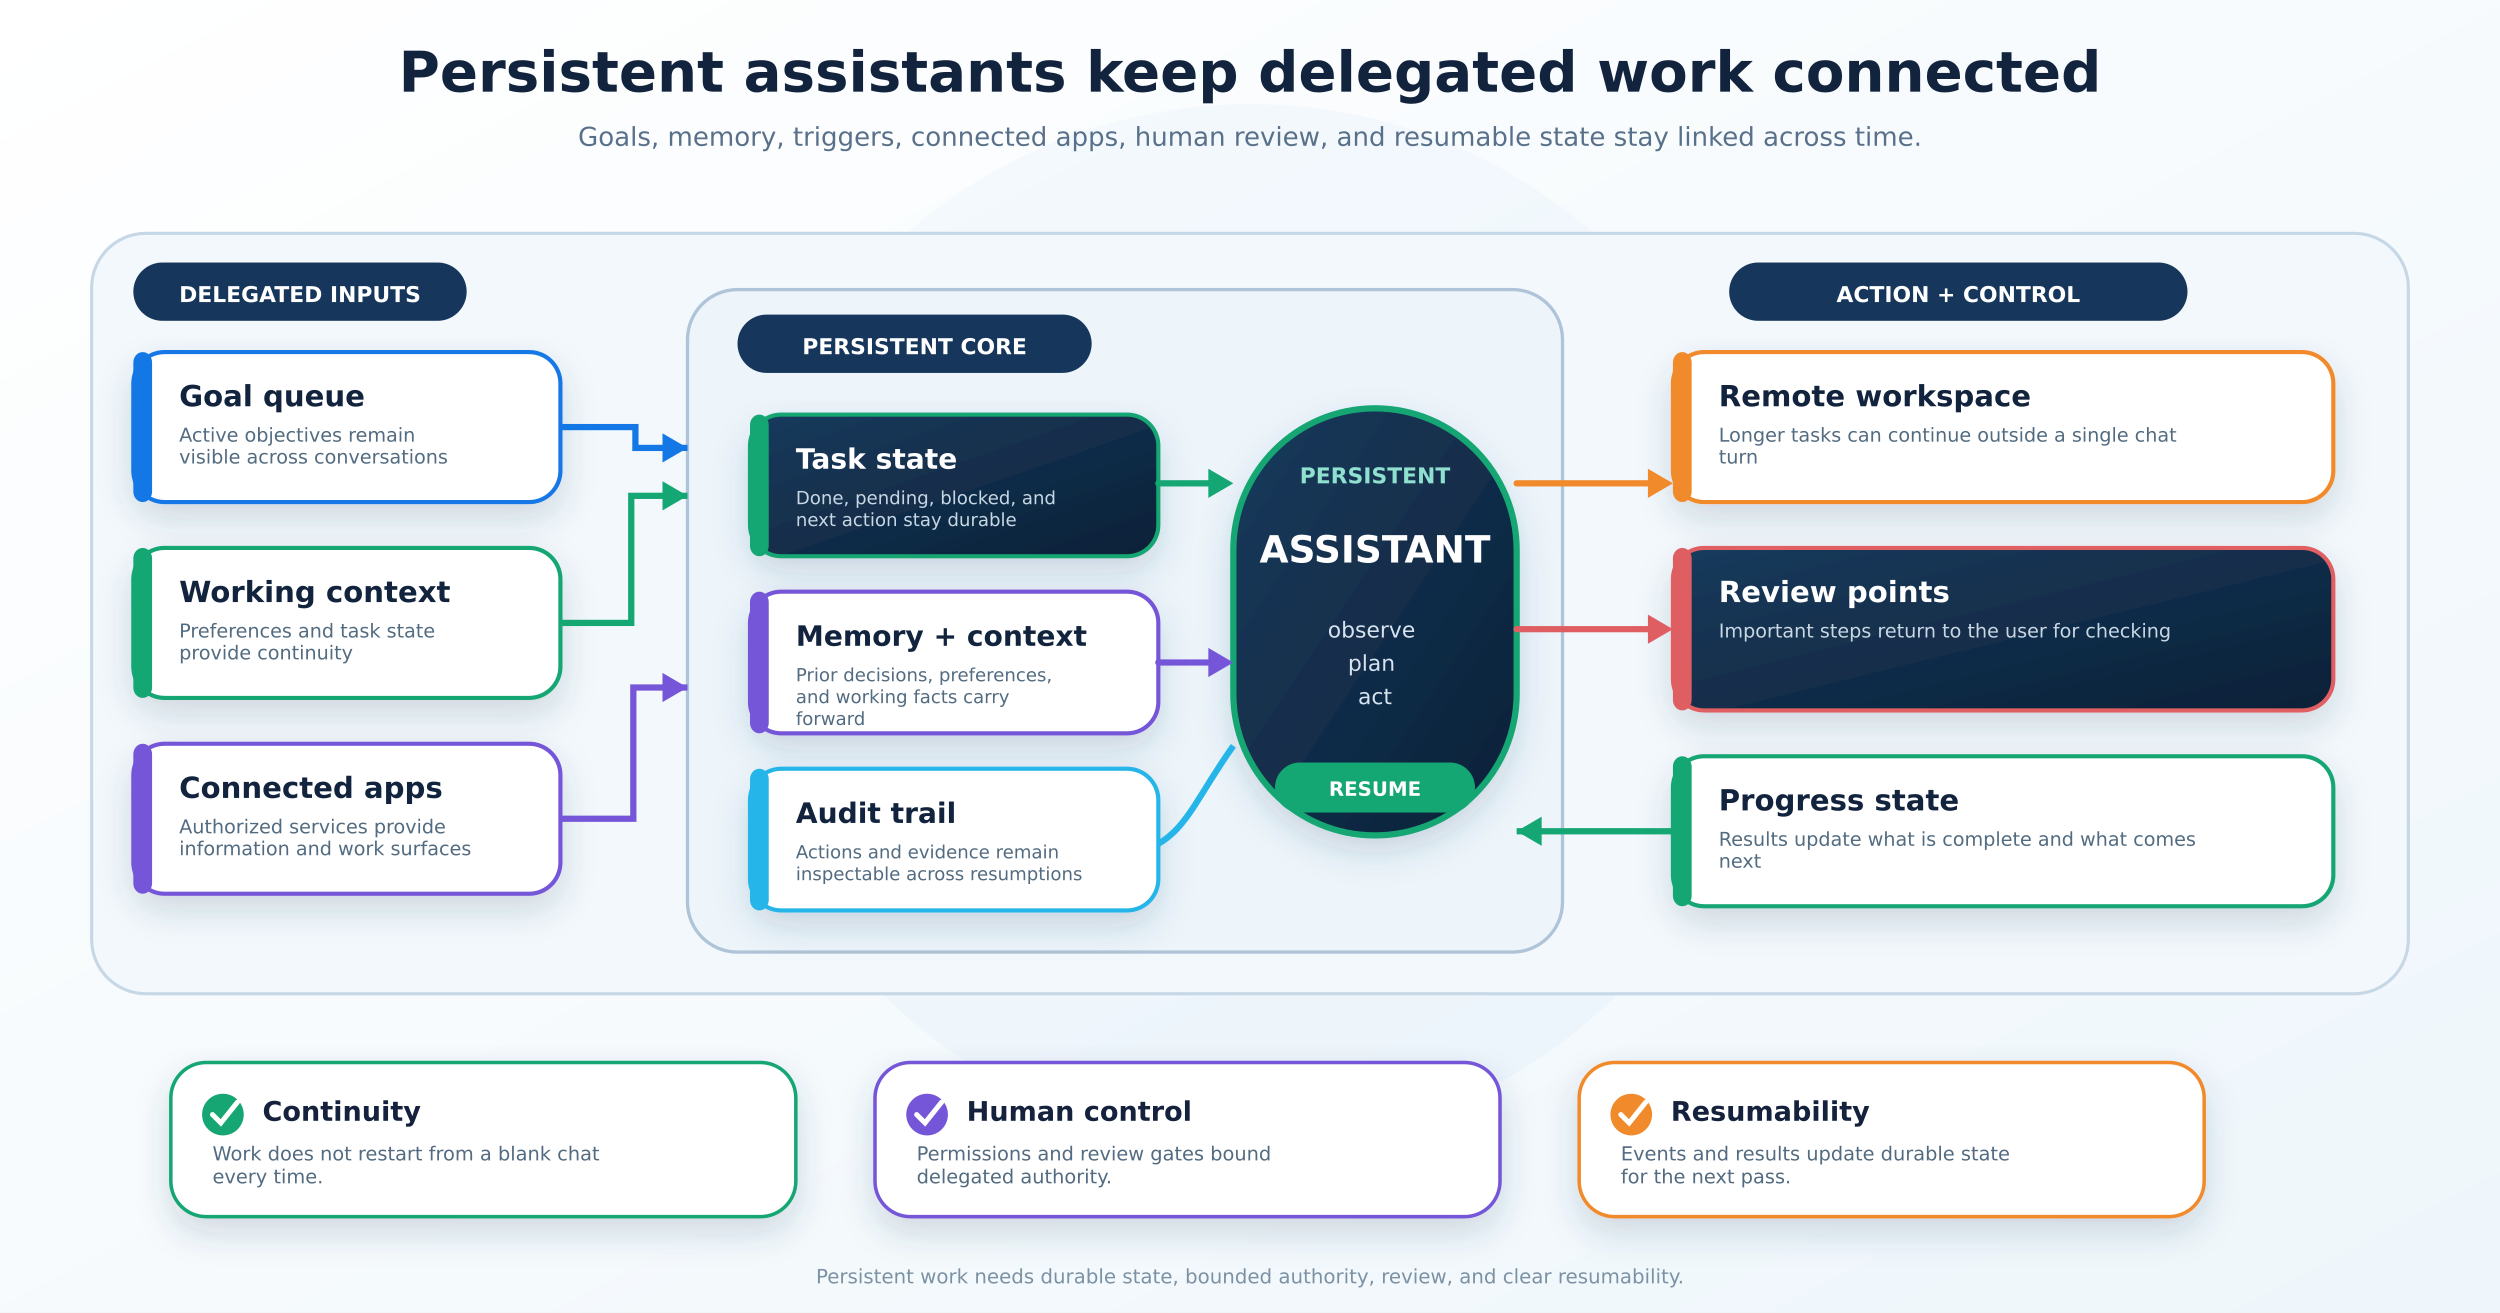
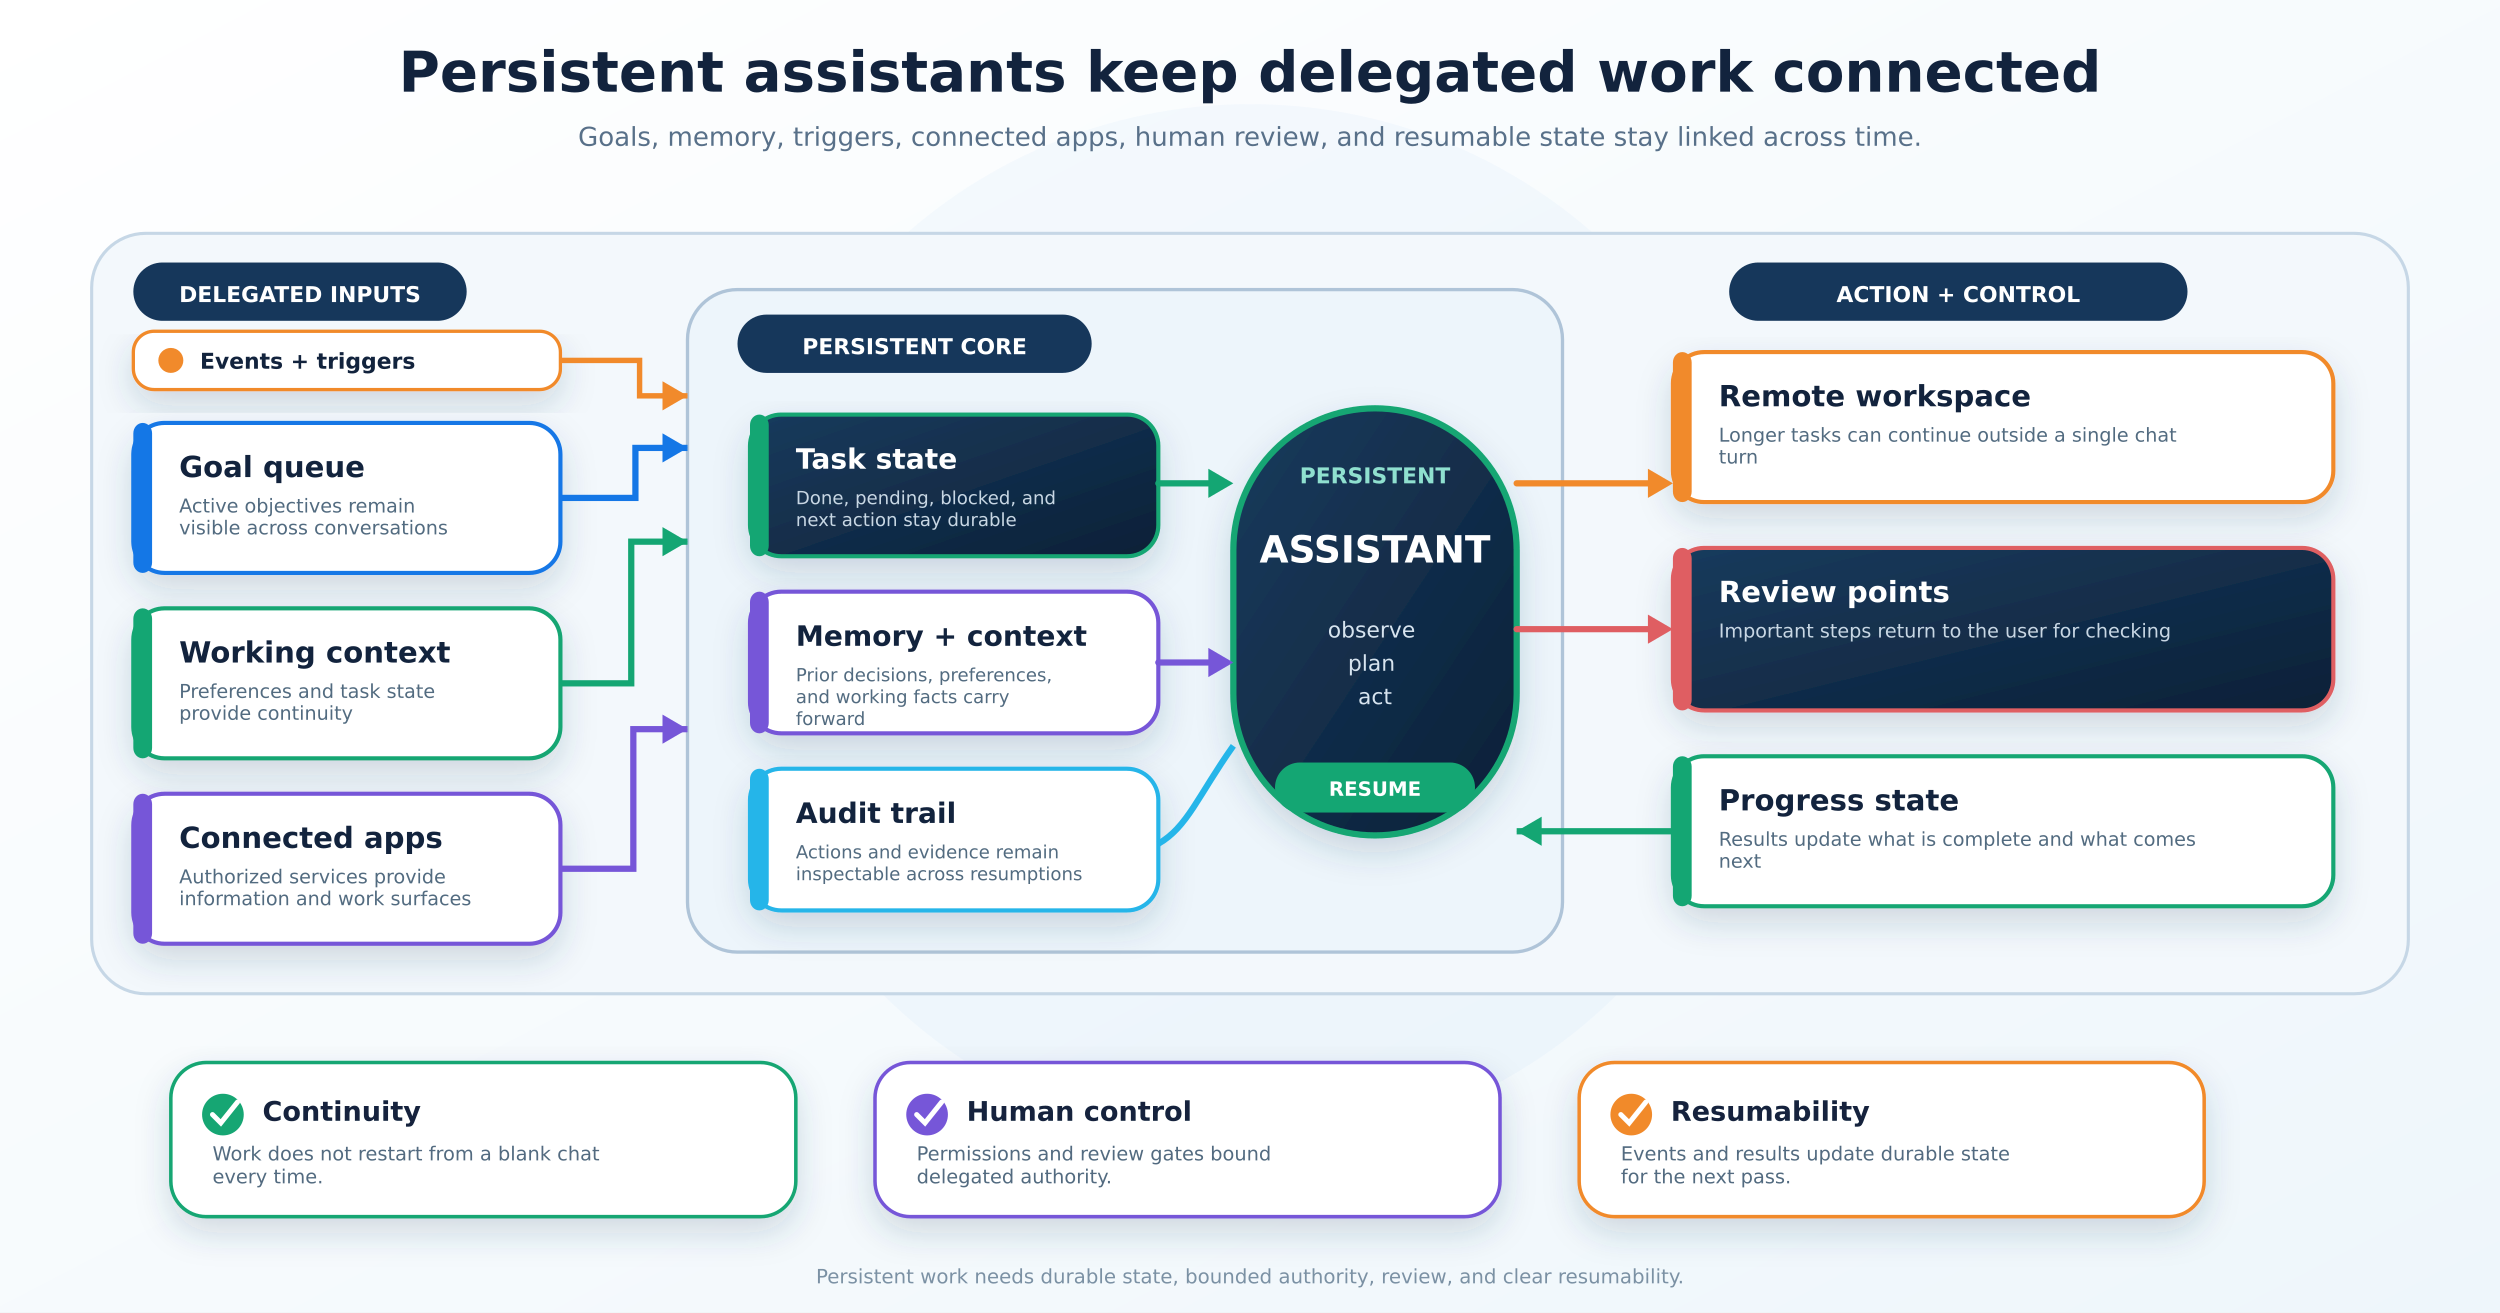
<svg xmlns="http://www.w3.org/2000/svg" width="1200" height="630" viewBox="0 0 1200 630">
  <defs>
    <linearGradient id="bg" x1="0" y1="0" x2="1" y2="1">
      <stop offset="0" stop-color="#ffffff" />
      <stop offset="1" stop-color="#eef6fb" />
    </linearGradient>
    <linearGradient id="panel" x1="0" y1="0" x2="1" y2="1">
      <stop offset="0" stop-color="#ffffff" />
      <stop offset="1" stop-color="#edf5fb" />
    </linearGradient>
    <linearGradient id="dark" x1="0" y1="0" x2="1" y2="1">
      <stop offset="0" stop-color="#193b5d" />
      <stop offset="1" stop-color="#0b2037" />
    </linearGradient>
    <filter id="shadow" x="-20%" y="-20%" width="140%" height="160%">
      <feDropShadow dx="0" dy="7" stdDeviation="8" flood-color="#334f6a" flood-opacity=".18" />
    </filter>
    <marker id="arrow" viewBox="0 0 10 10" refX="9" refY="5" markerWidth="7" markerHeight="7" orient="auto">
      <path d="M0,0 L10,5 L0,10 z" fill="#1477e6" />
    </marker>
    <marker id="arrow2" viewBox="0 0 10 10" refX="9" refY="5" markerWidth="7" markerHeight="7" orient="auto">
      <path d="M0,0 L10,5 L0,10 z" fill="#14a673" />
    </marker>
  </defs>
  <rect width="1200" height="630" fill="url(#bg)" />
  <circle cx="600" cy="300" r="250" fill="#1477e6" opacity=".035" />
  <g font-family="DejaVu Sans, Arial, sans-serif">
    <text x="600" y="44" text-anchor="middle" font-size="27" font-weight="800" fill="#12233d">Persistent assistants keep delegated work connected</text>
    <text x="600" y="70" text-anchor="middle" font-size="12.5" fill="#587089">Goals, memory, triggers, connected apps, human review, and resumable state stay linked across time.</text>
    <rect x="44" y="112" width="1112" height="365" rx="26" fill="#f3f8fc" stroke="#c6d7e6" stroke-width="1.5" />
    <g>
      <rect x="64" y="126" width="160" height="28" rx="14" fill="#16375b" />
      <text x="144" y="145" text-anchor="middle" font-size="10.5" font-weight="800" fill="#fff">DELEGATED INPUTS</text>
    </g>
    <g>
      <rect x="830" y="126" width="220" height="28" rx="14" fill="#16375b" />
      <text x="940" y="145" text-anchor="middle" font-size="10.5" font-weight="800" fill="#fff">ACTION + CONTROL</text>
    </g>
+     <rect x="64" y="159" width="205" height="28" rx="10" fill="#fff" stroke="#f18a2b" stroke-width="1.6" filter="url(#shadow)" />
+     <circle cx="82" cy="173" r="6" fill="#f18a2b" />
+     <text x="96" y="177" font-size="10.5" font-weight="800" fill="#12233d">Events + triggers</text>
    <g>
-       <rect x="64" y="169" width="205" height="72" rx="15" fill="#fff" stroke="#1477e6" stroke-width="2" filter="url(#shadow)" />
-       <rect x="64" y="169" width="9" height="72" rx="5" fill="#1477e6" />
-       <text x="86" y="195" font-size="14" font-weight="800" fill="#12233d">Goal queue</text>
-       <text x="86" y="212" font-size="9.2" font-weight="400" fill="#526b80" text-anchor="start">
+       <rect x="64" y="203" width="205" height="72" rx="15" fill="#fff" stroke="#1477e6" stroke-width="2" filter="url(#shadow)" />
+       <rect x="64" y="203" width="9" height="72" rx="5" fill="#1477e6" />
+       <text x="86" y="229" font-size="14" font-weight="800" fill="#12233d">Goal queue</text>
+       <text x="86" y="246" font-size="9.2" font-weight="400" fill="#526b80" text-anchor="start">
        <tspan x="86" dy="0">Active objectives remain</tspan>
        <tspan x="86" dy="10.5">visible across conversations</tspan>
      </text>
    </g>
    <g>
-       <rect x="64" y="263" width="205" height="72" rx="15" fill="#fff" stroke="#14a673" stroke-width="2" filter="url(#shadow)" />
-       <rect x="64" y="263" width="9" height="72" rx="5" fill="#14a673" />
-       <text x="86" y="289" font-size="14" font-weight="800" fill="#12233d">Working context</text>
-       <text x="86" y="306" font-size="9.2" font-weight="400" fill="#526b80" text-anchor="start">
+       <rect x="64" y="292" width="205" height="72" rx="15" fill="#fff" stroke="#14a673" stroke-width="2" filter="url(#shadow)" />
+       <rect x="64" y="292" width="9" height="72" rx="5" fill="#14a673" />
+       <text x="86" y="318" font-size="14" font-weight="800" fill="#12233d">Working context</text>
+       <text x="86" y="335" font-size="9.2" font-weight="400" fill="#526b80" text-anchor="start">
        <tspan x="86" dy="0">Preferences and task state</tspan>
        <tspan x="86" dy="10.5">provide continuity</tspan>
      </text>
    </g>
    <g>
-       <rect x="64" y="357" width="205" height="72" rx="15" fill="#fff" stroke="#7656d8" stroke-width="2" filter="url(#shadow)" />
-       <rect x="64" y="357" width="9" height="72" rx="5" fill="#7656d8" />
-       <text x="86" y="383" font-size="14" font-weight="800" fill="#12233d">Connected apps</text>
-       <text x="86" y="400" font-size="9.2" font-weight="400" fill="#526b80" text-anchor="start">
+       <rect x="64" y="381" width="205" height="72" rx="15" fill="#fff" stroke="#7656d8" stroke-width="2" filter="url(#shadow)" />
+       <rect x="64" y="381" width="9" height="72" rx="5" fill="#7656d8" />
+       <text x="86" y="407" font-size="14" font-weight="800" fill="#12233d">Connected apps</text>
+       <text x="86" y="424" font-size="9.2" font-weight="400" fill="#526b80" text-anchor="start">
        <tspan x="86" dy="0">Authorized services provide</tspan>
        <tspan x="86" dy="10.5">information and work surfaces</tspan>
      </text>
    </g>
    <rect x="330" y="139" width="420" height="318" rx="24" fill="#edf5fb" stroke="#afc4d8" stroke-width="1.6" />
    <g>
      <rect x="354" y="151" width="170" height="28" rx="14" fill="#16375b" />
      <text x="439" y="170" text-anchor="middle" font-size="10.5" font-weight="800" fill="#fff">PERSISTENT CORE</text>
    </g>
    <g>
      <rect x="360" y="199" width="196" height="68" rx="15" fill="url(#dark)" stroke="#14a673" stroke-width="2" filter="url(#shadow)" />
      <rect x="360" y="199" width="9" height="68" rx="5" fill="#14a673" />
      <text x="382" y="225" font-size="13.5" font-weight="800" fill="#fff">Task state</text>
      <text x="382" y="242" font-size="8.7" font-weight="400" fill="#c8d7e4" text-anchor="start">
        <tspan x="382" dy="0">Done, pending, blocked, and</tspan>
        <tspan x="382" dy="10.5">next action stay durable</tspan>
      </text>
    </g>
    <g>
      <rect x="360" y="284" width="196" height="68" rx="15" fill="#fff" stroke="#7656d8" stroke-width="2" filter="url(#shadow)" />
      <rect x="360" y="284" width="9" height="68" rx="5" fill="#7656d8" />
      <text x="382" y="310" font-size="13.5" font-weight="800" fill="#12233d">Memory + context</text>
      <text x="382" y="327" font-size="8.7" font-weight="400" fill="#526b80" text-anchor="start">
        <tspan x="382" dy="0">Prior decisions, preferences,</tspan>
        <tspan x="382" dy="10.5">and working facts carry</tspan>
        <tspan x="382" dy="10.5">forward</tspan>
      </text>
    </g>
    <g>
      <rect x="360" y="369" width="196" height="68" rx="15" fill="#fff" stroke="#25b5e9" stroke-width="2" filter="url(#shadow)" />
      <rect x="360" y="369" width="9" height="68" rx="5" fill="#25b5e9" />
      <text x="382" y="395" font-size="13.5" font-weight="800" fill="#12233d">Audit trail</text>
      <text x="382" y="412" font-size="8.7" font-weight="400" fill="#526b80" text-anchor="start">
        <tspan x="382" dy="0">Actions and evidence remain</tspan>
        <tspan x="382" dy="10.5">inspectable across resumptions</tspan>
      </text>
    </g>
    <rect x="592" y="196" width="136" height="205" rx="68" fill="url(#dark)" stroke="#14a673" stroke-width="3" filter="url(#shadow)" />
    <text x="660" y="232" text-anchor="middle" font-size="10.5" font-weight="800" fill="#8fe0cf">PERSISTENT</text>
    <text x="660" y="270" text-anchor="middle" font-size="18" font-weight="800" fill="#fff">ASSISTANT</text>
    <text x="660" y="306" text-anchor="middle" font-size="10.5" fill="#d7e4ef">
      <tspan x="660">observe</tspan>
      <tspan x="660" dy="16">plan</tspan>
      <tspan x="660" dy="16">act</tspan>
    </text>
    <rect x="612" y="366" width="96" height="24" rx="12" fill="#14a673" />
    <text x="660" y="382" text-anchor="middle" font-size="9.5" font-weight="800" fill="#fff">RESUME</text>
    <g>
      <line x1="556" y1="232" x2="580" y2="232" stroke="#14a673" stroke-width="3" stroke-linecap="round" />
      <polygon points="580,225 592,232 580,239" fill="#14a673" />
    </g>
    <g>
      <line x1="556" y1="318" x2="580" y2="318" stroke="#7656d8" stroke-width="3" stroke-linecap="round" />
      <polygon points="580,311 592,318 580,325" fill="#7656d8" />
    </g>
    <path d="M592 358 C575 382 570 397 556 405" fill="none" stroke="#25b5e9" stroke-width="3" />
    <g>
      <rect x="803" y="169" width="317" height="72" rx="15" fill="#fff" stroke="#f18a2b" stroke-width="2" filter="url(#shadow)" />
      <rect x="803" y="169" width="9" height="72" rx="5" fill="#f18a2b" />
      <text x="825" y="195" font-size="14" font-weight="800" fill="#12233d">Remote workspace</text>
      <text x="825" y="212" font-size="9.2" font-weight="400" fill="#526b80" text-anchor="start">
        <tspan x="825" dy="0">Longer tasks can continue outside a single chat</tspan>
        <tspan x="825" dy="10.5">turn</tspan>
      </text>
    </g>
    <g>
      <rect x="803" y="263" width="317" height="78" rx="15" fill="url(#dark)" stroke="#df5e62" stroke-width="2" filter="url(#shadow)" />
      <rect x="803" y="263" width="9" height="78" rx="5" fill="#df5e62" />
      <text x="825" y="289" font-size="14" font-weight="800" fill="#fff">Review points</text>
      <text x="825" y="306" font-size="9.2" font-weight="400" fill="#c8d7e4" text-anchor="start">
        <tspan x="825" dy="0">Important steps return to the user for checking</tspan>
      </text>
    </g>
    <g>
      <rect x="803" y="363" width="317" height="72" rx="15" fill="#fff" stroke="#14a673" stroke-width="2" filter="url(#shadow)" />
      <rect x="803" y="363" width="9" height="72" rx="5" fill="#14a673" />
      <text x="825" y="389" font-size="14" font-weight="800" fill="#12233d">Progress state</text>
      <text x="825" y="406" font-size="9.2" font-weight="400" fill="#526b80" text-anchor="start">
        <tspan x="825" dy="0">Results update what is complete and what comes</tspan>
        <tspan x="825" dy="10.5">next</tspan>
      </text>
    </g>
    <g>
      <line x1="728" y1="232" x2="791" y2="232" stroke="#f18a2b" stroke-width="3" stroke-linecap="round" />
      <polygon points="791,225 803,232 791,239" fill="#f18a2b" />
    </g>
    <g>
      <line x1="728" y1="302" x2="791" y2="302" stroke="#df5e62" stroke-width="3" stroke-linecap="round" />
      <polygon points="791,295 803,302 791,309" fill="#df5e62" />
    </g>
    <path d="M803 399 C770 399 750 399 728 399" fill="none" stroke="#14a673" stroke-width="3" />
    <polygon points="740,392 728,399 740,406" fill="#14a673" />
-     <path d="M269 205 H305 V215 H330" fill="none" stroke="#1477e6" stroke-width="3" />
+     <path d="M269 173 H307 V190 H330" fill="none" stroke="#f18a2b" stroke-width="2.6" />
+     <polygon points="318,183 330,190 318,197" fill="#f18a2b" />
+     <path d="M269 239 H305 V215 H330" fill="none" stroke="#1477e6" stroke-width="3" />
    <polygon points="318,208 330,215 318,222" fill="#1477e6" />
-     <path d="M269 299 H303 V238 H330" fill="none" stroke="#14a673" stroke-width="3" />
-     <polygon points="318,231 330,238 318,245" fill="#14a673" />
-     <path d="M269 393 H304 V330 H330" fill="none" stroke="#7656d8" stroke-width="3" />
-     <polygon points="318,323 330,330 318,337" fill="#7656d8" />
+     <path d="M269 328 H303 V260 H330" fill="none" stroke="#14a673" stroke-width="3" />
+     <polygon points="318,253 330,260 318,267" fill="#14a673" />
+     <path d="M269 417 H304 V350 H330" fill="none" stroke="#7656d8" stroke-width="3" />
+     <polygon points="318,343 330,350 318,357" fill="#7656d8" />
    <g filter="url(#shadow)">
      <rect x="82" y="510" width="300" height="74" rx="17" fill="#fff" stroke="#14a673" stroke-width="1.7" />
      <circle cx="107" cy="535" r="10" fill="#14a673" />
      <path d="M102,535 l4,4 l8,-10" fill="none" stroke="#fff" stroke-width="2.4" stroke-linecap="round" />
      <text x="126" y="538" font-size="13" font-weight="800" fill="#12233d">Continuity</text>
      <text x="102" y="557" font-size="9.3" font-weight="400" fill="#526b80" text-anchor="start">
        <tspan x="102" dy="0">Work does not restart from a blank chat</tspan>
        <tspan x="102" dy="11">every time.</tspan>
      </text>
    </g>
    <g filter="url(#shadow)">
      <rect x="420" y="510" width="300" height="74" rx="17" fill="#fff" stroke="#7656d8" stroke-width="1.7" />
      <circle cx="445" cy="535" r="10" fill="#7656d8" />
      <path d="M440,535 l4,4 l8,-10" fill="none" stroke="#fff" stroke-width="2.4" stroke-linecap="round" />
      <text x="464" y="538" font-size="13" font-weight="800" fill="#12233d">Human control</text>
      <text x="440" y="557" font-size="9.3" font-weight="400" fill="#526b80" text-anchor="start">
        <tspan x="440" dy="0">Permissions and review gates bound</tspan>
        <tspan x="440" dy="11">delegated authority.</tspan>
      </text>
    </g>
    <g filter="url(#shadow)">
      <rect x="758" y="510" width="300" height="74" rx="17" fill="#fff" stroke="#f18a2b" stroke-width="1.7" />
      <circle cx="783" cy="535" r="10" fill="#f18a2b" />
      <path d="M778,535 l4,4 l8,-10" fill="none" stroke="#fff" stroke-width="2.4" stroke-linecap="round" />
      <text x="802" y="538" font-size="13" font-weight="800" fill="#12233d">Resumability</text>
      <text x="778" y="557" font-size="9.3" font-weight="400" fill="#526b80" text-anchor="start">
        <tspan x="778" dy="0">Events and results update durable state</tspan>
        <tspan x="778" dy="11">for the next pass.</tspan>
      </text>
    </g>
    <text x="600" y="616" text-anchor="middle" font-size="9.5" fill="#7b91a4">Persistent work needs durable state, bounded authority, review, and clear resumability.</text>
  </g>
</svg>
